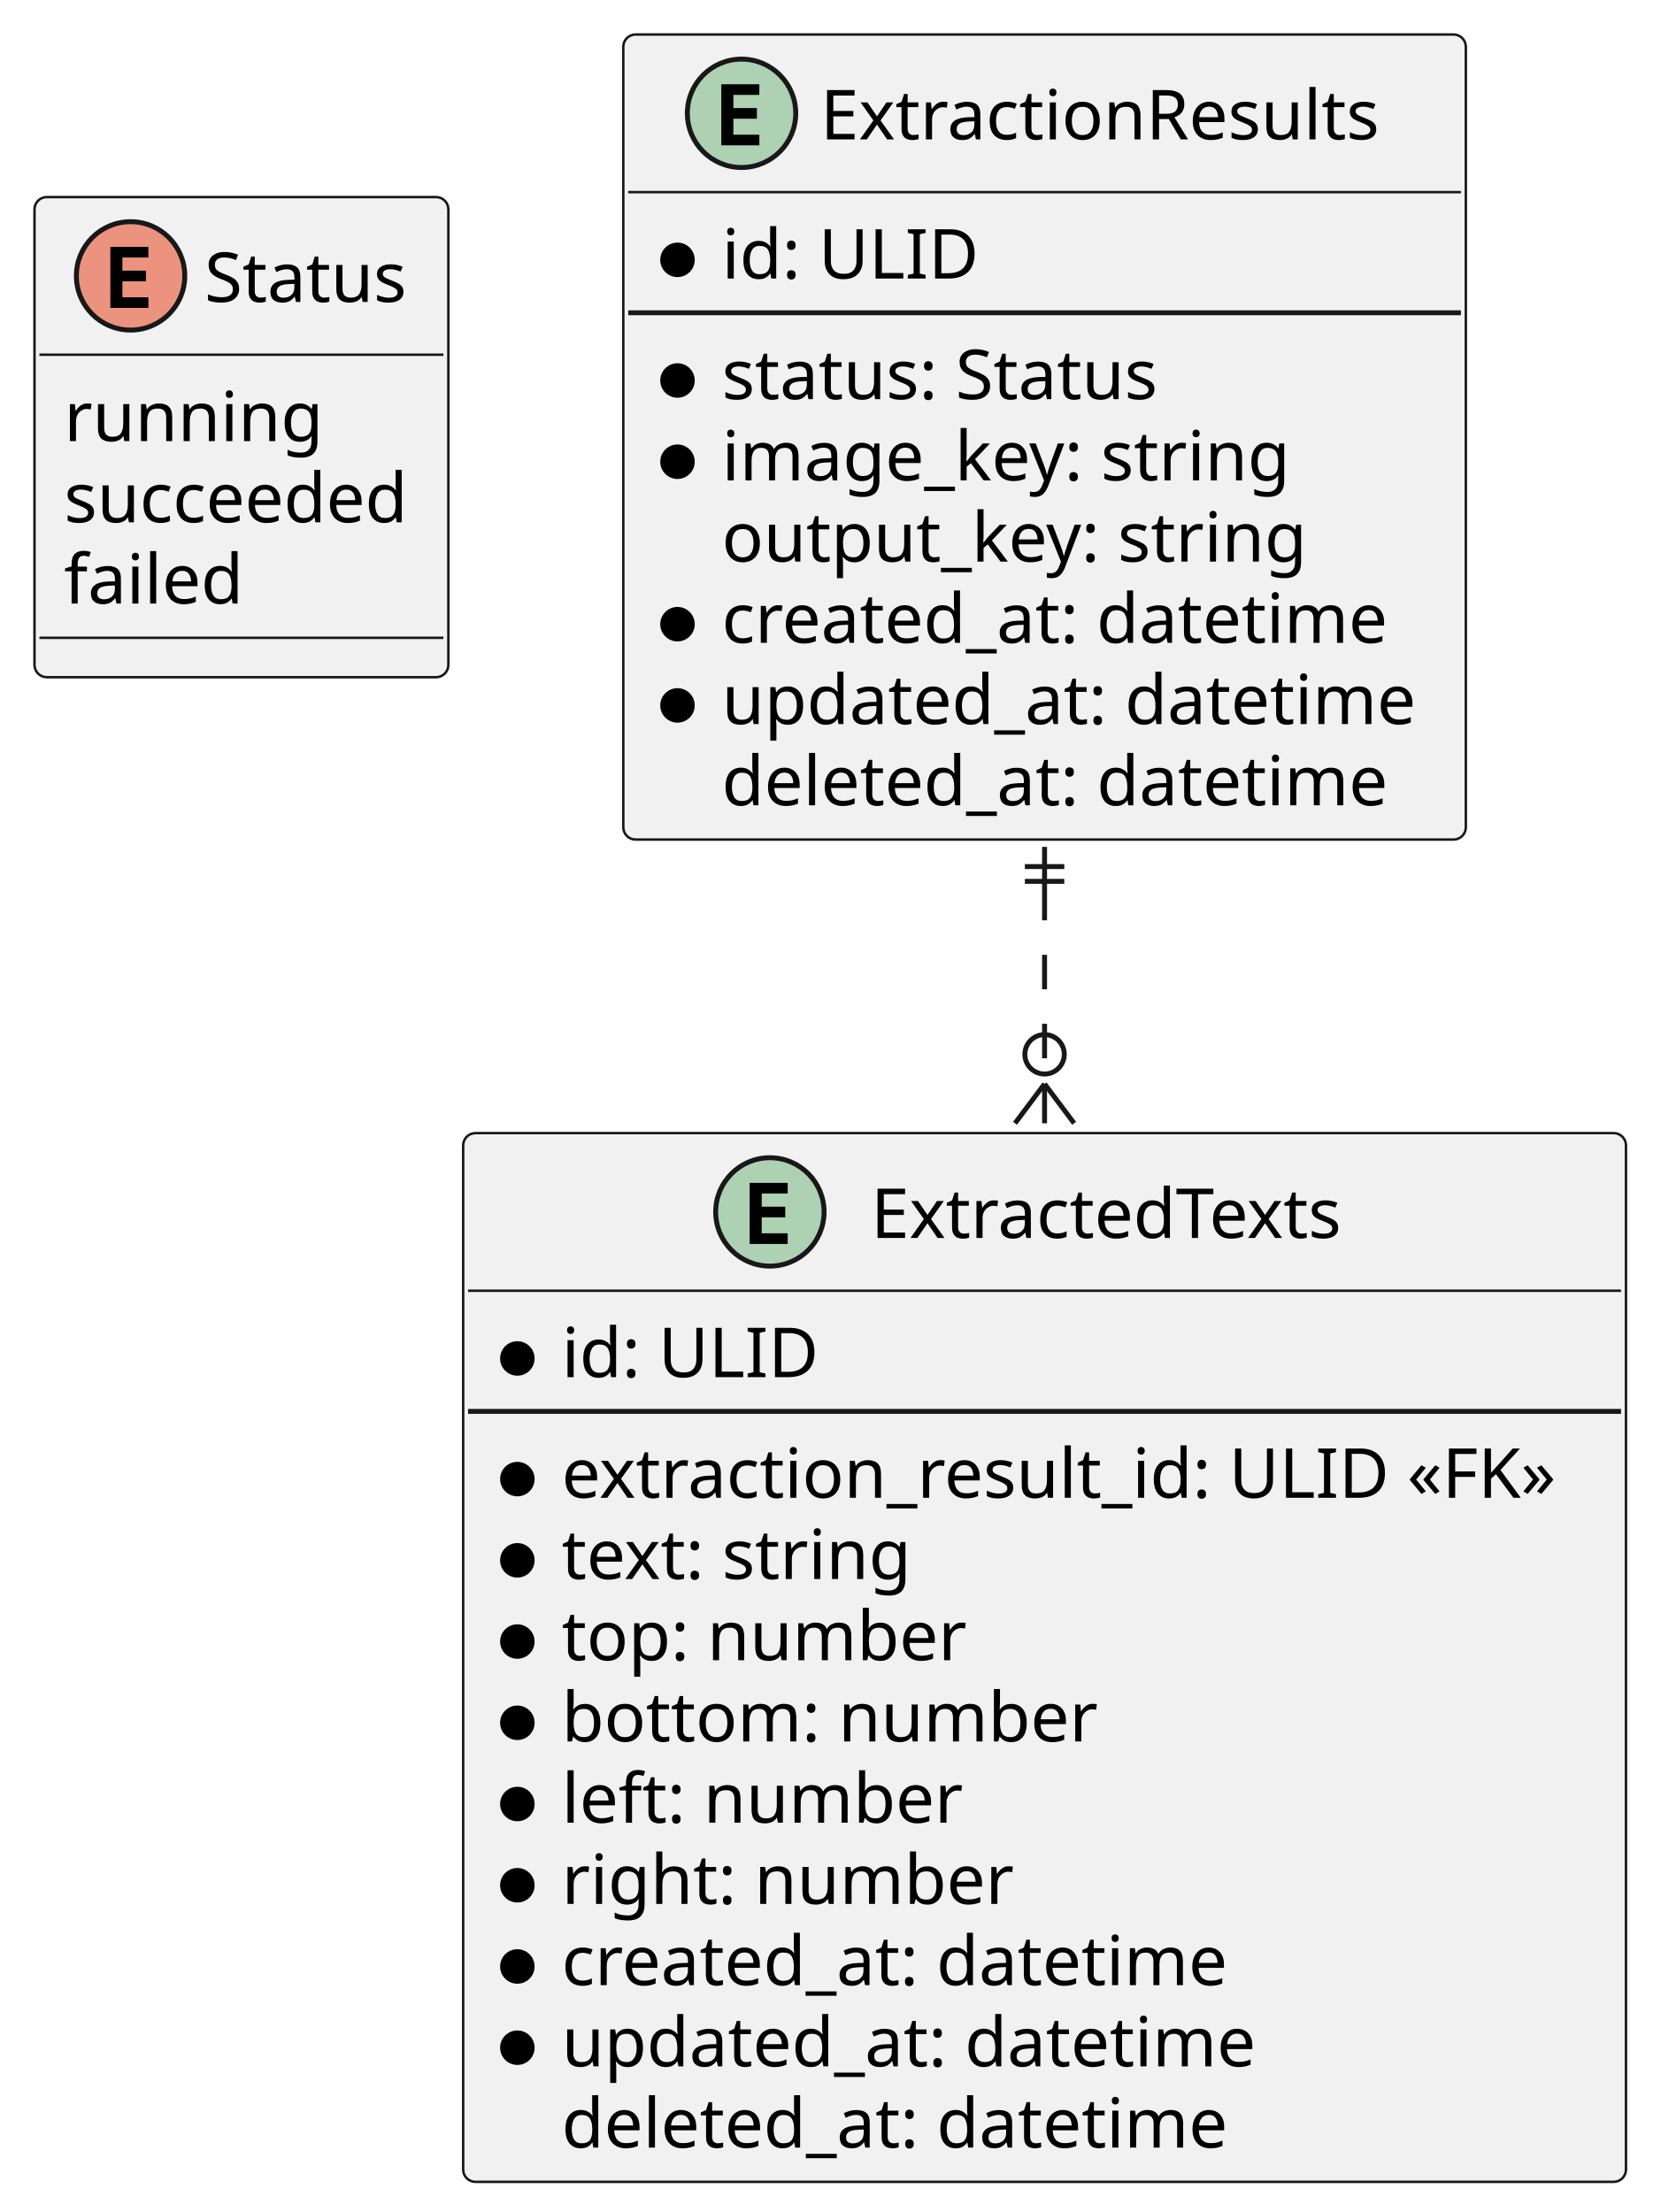
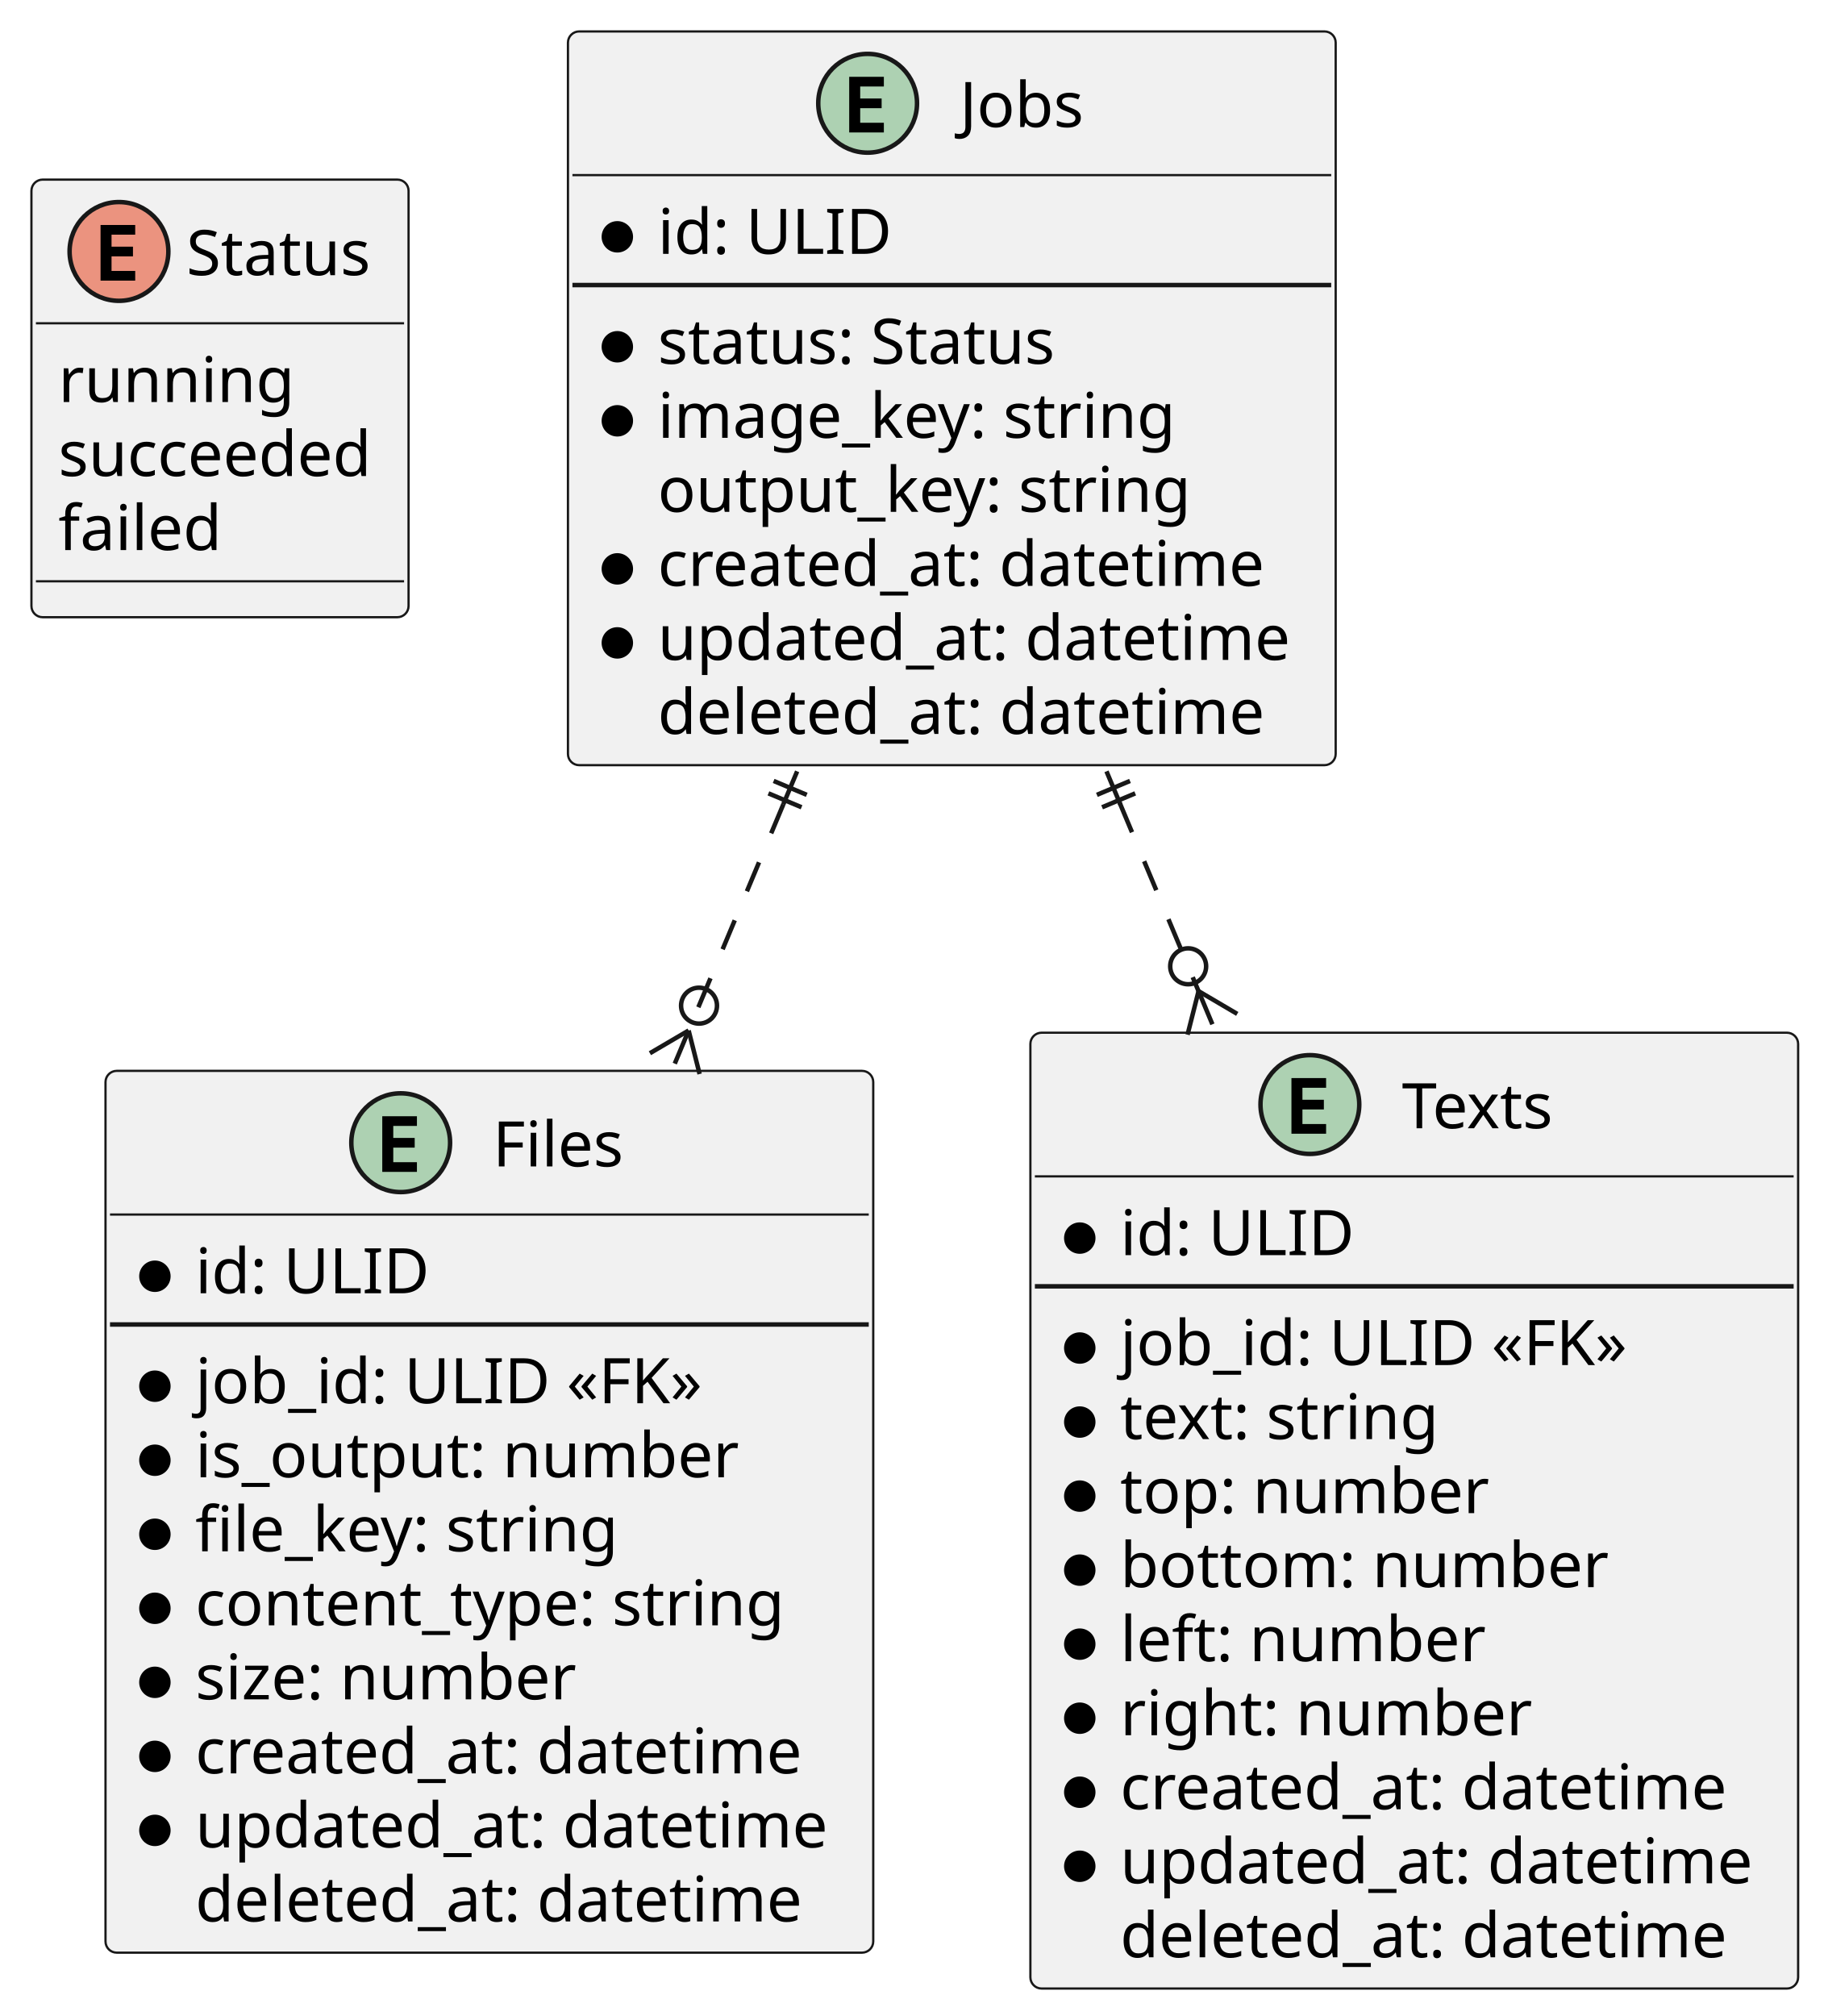
- <svg xmlns="http://www.w3.org/2000/svg" contentStyleType="text/css" height="449px" preserveAspectRatio="none" style="width:337px;height:449px;background:#FFFFFF;" version="1.1" viewBox="0 0 337 449" width="337px" zoomAndPan="magnify">
+ <svg xmlns="http://www.w3.org/2000/svg" contentStyleType="text/css" height="449px" preserveAspectRatio="none" style="width:407px;height:449px;background:#FFFFFF;" version="1.1" viewBox="0 0 407 449" width="407px" zoomAndPan="magnify">
  <defs />
  <g>
    <g id="elem_Status">
-       <rect codeLine="1" fill="#F1F1F1" height="97.465" id="Status" rx="2.5" ry="2.5" style="stroke:#181818;stroke-width:0.5;" width="84" x="7" y="40" />
+       <rect codeLine="2" fill="#F1F1F1" height="97.465" id="Status" rx="2.5" ry="2.5" style="stroke:#181818;stroke-width:0.5;" width="84" x="7" y="40" />
      <ellipse cx="26.5" cy="56" fill="#EB937F" rx="11" ry="11" style="stroke:#181818;stroke-width:1.0;" />
      <path d="M30.114,62.5 L22.395,62.5 L22.395,50.107 L30.114,50.107 L30.114,52.265 L24.843,52.265 L24.843,54.938 L29.616,54.938 L29.616,57.096 L24.843,57.096 L24.843,60.342 L30.114,60.342 Z " fill="#000000" />
      <text fill="#000000" font-family="sans-serif" font-size="14" lengthAdjust="spacing" textLength="42" x="41.5" y="61.291">Status</text>
      <line style="stroke:#181818;stroke-width:0.5;" x1="8" x2="90" y1="72" y2="72" />
      <text fill="#000000" font-family="sans-serif" font-size="14" lengthAdjust="spacing" textLength="55" x="13" y="89.535">running</text>
      <text fill="#000000" font-family="sans-serif" font-size="14" lengthAdjust="spacing" textLength="72" x="13" y="106.023">succeeded</text>
      <text fill="#000000" font-family="sans-serif" font-size="14" lengthAdjust="spacing" textLength="38" x="13" y="122.512">failed</text>
      <line style="stroke:#181818;stroke-width:0.5;" x1="8" x2="90" y1="129.465" y2="129.465" />
    </g>
-     <g id="elem_ExtractionResults">
-       <rect codeLine="7" fill="#F1F1F1" height="163.418" id="ExtractionResults" rx="2.5" ry="2.5" style="stroke:#181818;stroke-width:0.5;" width="171" x="126.5" y="7" />
-       <ellipse cx="150.5" cy="23" fill="#ADD1B2" rx="11" ry="11" style="stroke:#181818;stroke-width:1.0;" />
-       <path d="M154.114,29.5 L146.394,29.5 L146.394,17.107 L154.114,17.107 L154.114,19.265 L148.843,19.265 L148.843,21.938 L153.616,21.938 L153.616,24.096 L148.843,24.096 L148.843,27.342 L154.114,27.342 Z " fill="#000000" />
-       <text fill="#000000" font-family="sans-serif" font-size="14" lengthAdjust="spacing" textLength="119" x="166.5" y="28.291">ExtractionResults</text>
+     <g id="elem_Jobs">
+       <rect codeLine="8" fill="#F1F1F1" height="163.418" id="Jobs" rx="2.5" ry="2.5" style="stroke:#181818;stroke-width:0.5;" width="171" x="126.5" y="7" />
+       <ellipse cx="193.25" cy="23" fill="#ADD1B2" rx="11" ry="11" style="stroke:#181818;stroke-width:1.0;" />
+       <path d="M196.864,29.5 L189.144,29.5 L189.144,17.107 L196.864,17.107 L196.864,19.265 L191.593,19.265 L191.593,21.938 L196.366,21.938 L196.366,24.096 L191.593,24.096 L191.593,27.342 L196.864,27.342 Z " fill="#000000" />
+       <text fill="#000000" font-family="sans-serif" font-size="14" lengthAdjust="spacing" textLength="29" x="213.75" y="28.291">Jobs</text>
      <line style="stroke:#181818;stroke-width:0.5;" x1="127.5" x2="296.5" y1="39" y2="39" />
      <ellipse cx="137.5" cy="52.744" fill="#000000" rx="3" ry="3" style="stroke:#000000;stroke-width:1.0;" />
      <text fill="#000000" font-family="sans-serif" font-size="14" lengthAdjust="spacing" textLength="52" x="146.5" y="56.535">id: ULID</text>
      <line style="stroke:#181818;stroke-width:1.0;" x1="127.5" x2="296.5" y1="63.488" y2="63.488" />
      <ellipse cx="137.5" cy="77.232" fill="#000000" rx="3" ry="3" style="stroke:#000000;stroke-width:1.0;" />
      <text fill="#000000" font-family="sans-serif" font-size="14" lengthAdjust="spacing" textLength="91" x="146.5" y="81.023">status: Status</text>
      <ellipse cx="137.5" cy="93.721" fill="#000000" rx="3" ry="3" style="stroke:#000000;stroke-width:1.0;" />
      <text fill="#000000" font-family="sans-serif" font-size="14" lengthAdjust="spacing" textLength="120" x="146.5" y="97.512">image_key: string</text>
      <text fill="#000000" font-family="sans-serif" font-size="14" lengthAdjust="spacing" textLength="124" x="146.5" y="114">output_key: string</text>
      <ellipse cx="137.5" cy="126.697" fill="#000000" rx="3" ry="3" style="stroke:#000000;stroke-width:1.0;" />
      <text fill="#000000" font-family="sans-serif" font-size="14" lengthAdjust="spacing" textLength="139" x="146.5" y="130.488">created_at: datetime</text>
      <ellipse cx="137.5" cy="143.185" fill="#000000" rx="3" ry="3" style="stroke:#000000;stroke-width:1.0;" />
      <text fill="#000000" font-family="sans-serif" font-size="14" lengthAdjust="spacing" textLength="145" x="146.5" y="146.977">updated_at: datetime</text>
      <text fill="#000000" font-family="sans-serif" font-size="14" lengthAdjust="spacing" textLength="139" x="146.5" y="163.465">deleted_at: datetime</text>
    </g>
-     <g id="elem_ExtractedTexts">
-       <rect codeLine="18" fill="#F1F1F1" height="212.883" id="ExtractedTexts" rx="2.5" ry="2.5" style="stroke:#181818;stroke-width:0.5;" width="236" x="94" y="230" />
-       <ellipse cx="156.25" cy="246" fill="#ADD1B2" rx="11" ry="11" style="stroke:#181818;stroke-width:1.0;" />
-       <path d="M159.864,252.5 L152.144,252.5 L152.144,240.107 L159.864,240.107 L159.864,242.265 L154.593,242.265 L154.593,244.938 L159.366,244.938 L159.366,247.096 L154.593,247.096 L154.593,250.342 L159.864,250.342 Z " fill="#000000" />
-       <text fill="#000000" font-family="sans-serif" font-size="14" lengthAdjust="spacing" textLength="103" x="176.75" y="251.291">ExtractedTexts</text>
-       <line style="stroke:#181818;stroke-width:0.5;" x1="95" x2="329" y1="262" y2="262" />
-       <ellipse cx="105" cy="275.744" fill="#000000" rx="3" ry="3" style="stroke:#000000;stroke-width:1.0;" />
-       <text fill="#000000" font-family="sans-serif" font-size="14" lengthAdjust="spacing" textLength="52" x="114" y="279.535">id: ULID</text>
-       <line style="stroke:#181818;stroke-width:1.0;" x1="95" x2="329" y1="286.488" y2="286.488" />
-       <ellipse cx="105" cy="300.232" fill="#000000" rx="3" ry="3" style="stroke:#000000;stroke-width:1.0;" />
-       <text fill="#000000" font-family="sans-serif" font-size="14" lengthAdjust="spacing" textLength="210" x="114" y="304.023">extraction_result_id: ULID «FK»</text>
-       <ellipse cx="105" cy="316.721" fill="#000000" rx="3" ry="3" style="stroke:#000000;stroke-width:1.0;" />
-       <text fill="#000000" font-family="sans-serif" font-size="14" lengthAdjust="spacing" textLength="75" x="114" y="320.512">text: string</text>
-       <ellipse cx="105" cy="333.209" fill="#000000" rx="3" ry="3" style="stroke:#000000;stroke-width:1.0;" />
-       <text fill="#000000" font-family="sans-serif" font-size="14" lengthAdjust="spacing" textLength="85" x="114" y="337">top: number</text>
-       <ellipse cx="105" cy="349.697" fill="#000000" rx="3" ry="3" style="stroke:#000000;stroke-width:1.0;" />
-       <text fill="#000000" font-family="sans-serif" font-size="14" lengthAdjust="spacing" textLength="112" x="114" y="353.488">bottom: number</text>
-       <ellipse cx="105" cy="366.185" fill="#000000" rx="3" ry="3" style="stroke:#000000;stroke-width:1.0;" />
-       <text fill="#000000" font-family="sans-serif" font-size="14" lengthAdjust="spacing" textLength="84" x="114" y="369.977">left: number</text>
-       <ellipse cx="105" cy="382.674" fill="#000000" rx="3" ry="3" style="stroke:#000000;stroke-width:1.0;" />
-       <text fill="#000000" font-family="sans-serif" font-size="14" lengthAdjust="spacing" textLength="95" x="114" y="386.465">right: number</text>
-       <ellipse cx="105" cy="399.162" fill="#000000" rx="3" ry="3" style="stroke:#000000;stroke-width:1.0;" />
-       <text fill="#000000" font-family="sans-serif" font-size="14" lengthAdjust="spacing" textLength="139" x="114" y="402.953">created_at: datetime</text>
-       <ellipse cx="105" cy="415.65" fill="#000000" rx="3" ry="3" style="stroke:#000000;stroke-width:1.0;" />
-       <text fill="#000000" font-family="sans-serif" font-size="14" lengthAdjust="spacing" textLength="145" x="114" y="419.441">updated_at: datetime</text>
-       <text fill="#000000" font-family="sans-serif" font-size="14" lengthAdjust="spacing" textLength="139" x="114" y="435.93">deleted_at: datetime</text>
+     <g id="elem_Files">
+       <rect codeLine="19" fill="#F1F1F1" height="196.394" id="Files" rx="2.5" ry="2.5" style="stroke:#181818;stroke-width:0.5;" width="171" x="23.5" y="238.5" />
+       <ellipse cx="89.25" cy="254.5" fill="#ADD1B2" rx="11" ry="11" style="stroke:#181818;stroke-width:1.0;" />
+       <path d="M92.864,261 L85.144,261 L85.144,248.607 L92.864,248.607 L92.864,250.765 L87.593,250.765 L87.593,253.438 L92.366,253.438 L92.366,255.596 L87.593,255.596 L87.593,258.842 L92.864,258.842 Z " fill="#000000" />
+       <text fill="#000000" font-family="sans-serif" font-size="14" lengthAdjust="spacing" textLength="31" x="109.75" y="259.791">Files</text>
+       <line style="stroke:#181818;stroke-width:0.5;" x1="24.5" x2="193.5" y1="270.5" y2="270.5" />
+       <ellipse cx="34.5" cy="284.244" fill="#000000" rx="3" ry="3" style="stroke:#000000;stroke-width:1.0;" />
+       <text fill="#000000" font-family="sans-serif" font-size="14" lengthAdjust="spacing" textLength="52" x="43.5" y="288.035">id: ULID</text>
+       <line style="stroke:#181818;stroke-width:1.0;" x1="24.5" x2="193.5" y1="294.988" y2="294.988" />
+       <ellipse cx="34.5" cy="308.732" fill="#000000" rx="3" ry="3" style="stroke:#000000;stroke-width:1.0;" />
+       <text fill="#000000" font-family="sans-serif" font-size="14" lengthAdjust="spacing" textLength="116" x="43.5" y="312.523">job_id: ULID «FK»</text>
+       <ellipse cx="34.5" cy="325.221" fill="#000000" rx="3" ry="3" style="stroke:#000000;stroke-width:1.0;" />
+       <text fill="#000000" font-family="sans-serif" font-size="14" lengthAdjust="spacing" textLength="126" x="43.5" y="329.012">is_output: number</text>
+       <ellipse cx="34.5" cy="341.709" fill="#000000" rx="3" ry="3" style="stroke:#000000;stroke-width:1.0;" />
+       <text fill="#000000" font-family="sans-serif" font-size="14" lengthAdjust="spacing" textLength="99" x="43.5" y="345.5">file_key: string</text>
+       <ellipse cx="34.5" cy="358.197" fill="#000000" rx="3" ry="3" style="stroke:#000000;stroke-width:1.0;" />
+       <text fill="#000000" font-family="sans-serif" font-size="14" lengthAdjust="spacing" textLength="136" x="43.5" y="361.988">content_type: string</text>
+       <ellipse cx="34.5" cy="374.685" fill="#000000" rx="3" ry="3" style="stroke:#000000;stroke-width:1.0;" />
+       <text fill="#000000" font-family="sans-serif" font-size="14" lengthAdjust="spacing" textLength="89" x="43.5" y="378.477">size: number</text>
+       <ellipse cx="34.5" cy="391.174" fill="#000000" rx="3" ry="3" style="stroke:#000000;stroke-width:1.0;" />
+       <text fill="#000000" font-family="sans-serif" font-size="14" lengthAdjust="spacing" textLength="139" x="43.5" y="394.965">created_at: datetime</text>
+       <ellipse cx="34.5" cy="407.662" fill="#000000" rx="3" ry="3" style="stroke:#000000;stroke-width:1.0;" />
+       <text fill="#000000" font-family="sans-serif" font-size="14" lengthAdjust="spacing" textLength="145" x="43.5" y="411.453">updated_at: datetime</text>
+       <text fill="#000000" font-family="sans-serif" font-size="14" lengthAdjust="spacing" textLength="139" x="43.5" y="427.941">deleted_at: datetime</text>
    </g>
-     <g id="link_ExtractionResults_ExtractedTexts">
-       <path codeLine="32" d="M212,179.81 C212,192.95 212,206.62 212,220.17 " fill="none" id="ExtractionResults-ExtractedTexts" style="stroke:#181818;stroke-width:1.0;stroke-dasharray:7.0,7.0;" />
-       <line style="stroke:#181818;stroke-width:1.0;" x1="208" x2="216" y1="175.9" y2="175.9" />
-       <line style="stroke:#181818;stroke-width:1.0;" x1="208" x2="216" y1="178.9" y2="178.9" />
-       <line style="stroke:#181818;stroke-width:1.0;" x1="212" x2="212" y1="179.9" y2="171.9" />
-       <line style="stroke:#181818;stroke-width:1.0;" x1="212" x2="218" y1="220.01" y2="228.01" />
-       <line style="stroke:#181818;stroke-width:1.0;" x1="212" x2="206" y1="220.01" y2="228.01" />
-       <line style="stroke:#181818;stroke-width:1.0;" x1="212" x2="212" y1="220.01" y2="228.01" />
-       <ellipse cx="212" cy="214.01" fill="none" rx="4" ry="4" style="stroke:#181818;stroke-width:1.0;" />
+     <g id="elem_Texts">
+       <rect codeLine="32" fill="#F1F1F1" height="212.883" id="Texts" rx="2.5" ry="2.5" style="stroke:#181818;stroke-width:0.5;" width="171" x="229.5" y="230" />
+       <ellipse cx="291.75" cy="246" fill="#ADD1B2" rx="11" ry="11" style="stroke:#181818;stroke-width:1.0;" />
+       <path d="M295.364,252.5 L287.644,252.5 L287.644,240.107 L295.364,240.107 L295.364,242.265 L290.093,242.265 L290.093,244.938 L294.866,244.938 L294.866,247.096 L290.093,247.096 L290.093,250.342 L295.364,250.342 Z " fill="#000000" />
+       <text fill="#000000" font-family="sans-serif" font-size="14" lengthAdjust="spacing" textLength="38" x="312.25" y="251.291">Texts</text>
+       <line style="stroke:#181818;stroke-width:0.5;" x1="230.5" x2="399.5" y1="262" y2="262" />
+       <ellipse cx="240.5" cy="275.744" fill="#000000" rx="3" ry="3" style="stroke:#000000;stroke-width:1.0;" />
+       <text fill="#000000" font-family="sans-serif" font-size="14" lengthAdjust="spacing" textLength="52" x="249.5" y="279.535">id: ULID</text>
+       <line style="stroke:#181818;stroke-width:1.0;" x1="230.5" x2="399.5" y1="286.488" y2="286.488" />
+       <ellipse cx="240.5" cy="300.232" fill="#000000" rx="3" ry="3" style="stroke:#000000;stroke-width:1.0;" />
+       <text fill="#000000" font-family="sans-serif" font-size="14" lengthAdjust="spacing" textLength="116" x="249.5" y="304.023">job_id: ULID «FK»</text>
+       <ellipse cx="240.5" cy="316.721" fill="#000000" rx="3" ry="3" style="stroke:#000000;stroke-width:1.0;" />
+       <text fill="#000000" font-family="sans-serif" font-size="14" lengthAdjust="spacing" textLength="75" x="249.5" y="320.512">text: string</text>
+       <ellipse cx="240.5" cy="333.209" fill="#000000" rx="3" ry="3" style="stroke:#000000;stroke-width:1.0;" />
+       <text fill="#000000" font-family="sans-serif" font-size="14" lengthAdjust="spacing" textLength="85" x="249.5" y="337">top: number</text>
+       <ellipse cx="240.5" cy="349.697" fill="#000000" rx="3" ry="3" style="stroke:#000000;stroke-width:1.0;" />
+       <text fill="#000000" font-family="sans-serif" font-size="14" lengthAdjust="spacing" textLength="112" x="249.5" y="353.488">bottom: number</text>
+       <ellipse cx="240.5" cy="366.185" fill="#000000" rx="3" ry="3" style="stroke:#000000;stroke-width:1.0;" />
+       <text fill="#000000" font-family="sans-serif" font-size="14" lengthAdjust="spacing" textLength="84" x="249.5" y="369.977">left: number</text>
+       <ellipse cx="240.5" cy="382.674" fill="#000000" rx="3" ry="3" style="stroke:#000000;stroke-width:1.0;" />
+       <text fill="#000000" font-family="sans-serif" font-size="14" lengthAdjust="spacing" textLength="95" x="249.5" y="386.465">right: number</text>
+       <ellipse cx="240.5" cy="399.162" fill="#000000" rx="3" ry="3" style="stroke:#000000;stroke-width:1.0;" />
+       <text fill="#000000" font-family="sans-serif" font-size="14" lengthAdjust="spacing" textLength="139" x="249.5" y="402.953">created_at: datetime</text>
+       <ellipse cx="240.5" cy="415.65" fill="#000000" rx="3" ry="3" style="stroke:#000000;stroke-width:1.0;" />
+       <text fill="#000000" font-family="sans-serif" font-size="14" lengthAdjust="spacing" textLength="145" x="249.5" y="419.441">updated_at: datetime</text>
+       <text fill="#000000" font-family="sans-serif" font-size="14" lengthAdjust="spacing" textLength="139" x="249.5" y="435.93">deleted_at: datetime</text>
+     </g>
+     <g id="link_Jobs_Texts">
+       <path codeLine="46" d="M249.43,178.9 C255.13,192.52 261.08,206.73 266.97,220.79 " fill="none" id="Jobs-Texts" style="stroke:#181818;stroke-width:1.0;stroke-dasharray:7.0,7.0;" />
+       <line style="stroke:#181818;stroke-width:1.0;" x1="244.31" x2="251.686" y1="177.026" y2="173.93" />
+       <line style="stroke:#181818;stroke-width:1.0;" x1="245.471" x2="252.847" y1="179.793" y2="176.696" />
+       <line style="stroke:#181818;stroke-width:1.0;" x1="249.546" x2="246.45" y1="179.167" y2="171.79" />
+       <line style="stroke:#181818;stroke-width:1.0;" x1="266.956" x2="275.576" y1="220.748" y2="225.817" />
+       <line style="stroke:#181818;stroke-width:1.0;" x1="266.956" x2="264.504" y1="220.748" y2="230.443" />
+       <line style="stroke:#181818;stroke-width:1.0;" x1="266.956" x2="270.04" y1="220.748" y2="228.13" />
+       <ellipse cx="264.643" cy="215.212" fill="none" rx="4" ry="4" style="stroke:#181818;stroke-width:1.0;" />
+     </g>
+     <g id="link_Jobs_Files">
+       <path codeLine="47" d="M174.47,179.14 C167.61,195.51 160.4,212.75 153.36,229.54 " fill="none" id="Jobs-Files" style="stroke:#181818;stroke-width:1.0;stroke-dasharray:7.0,7.0;" />
+       <line style="stroke:#181818;stroke-width:1.0;" x1="172.314" x2="179.69" y1="173.93" y2="177.026" />
+       <line style="stroke:#181818;stroke-width:1.0;" x1="171.153" x2="178.529" y1="176.696" y2="179.793" />
+       <line style="stroke:#181818;stroke-width:1.0;" x1="174.454" x2="177.55" y1="179.167" y2="171.79" />
+       <line style="stroke:#181818;stroke-width:1.0;" x1="153.379" x2="155.825" y1="229.511" y2="239.207" />
+       <line style="stroke:#181818;stroke-width:1.0;" x1="153.379" x2="144.755" y1="229.511" y2="234.573" />
+       <line style="stroke:#181818;stroke-width:1.0;" x1="153.379" x2="150.29" y1="229.511" y2="236.89" />
+       <ellipse cx="155.696" cy="223.976" fill="none" rx="4" ry="4" style="stroke:#181818;stroke-width:1.0;" />
    </g>
  </g>
</svg>
